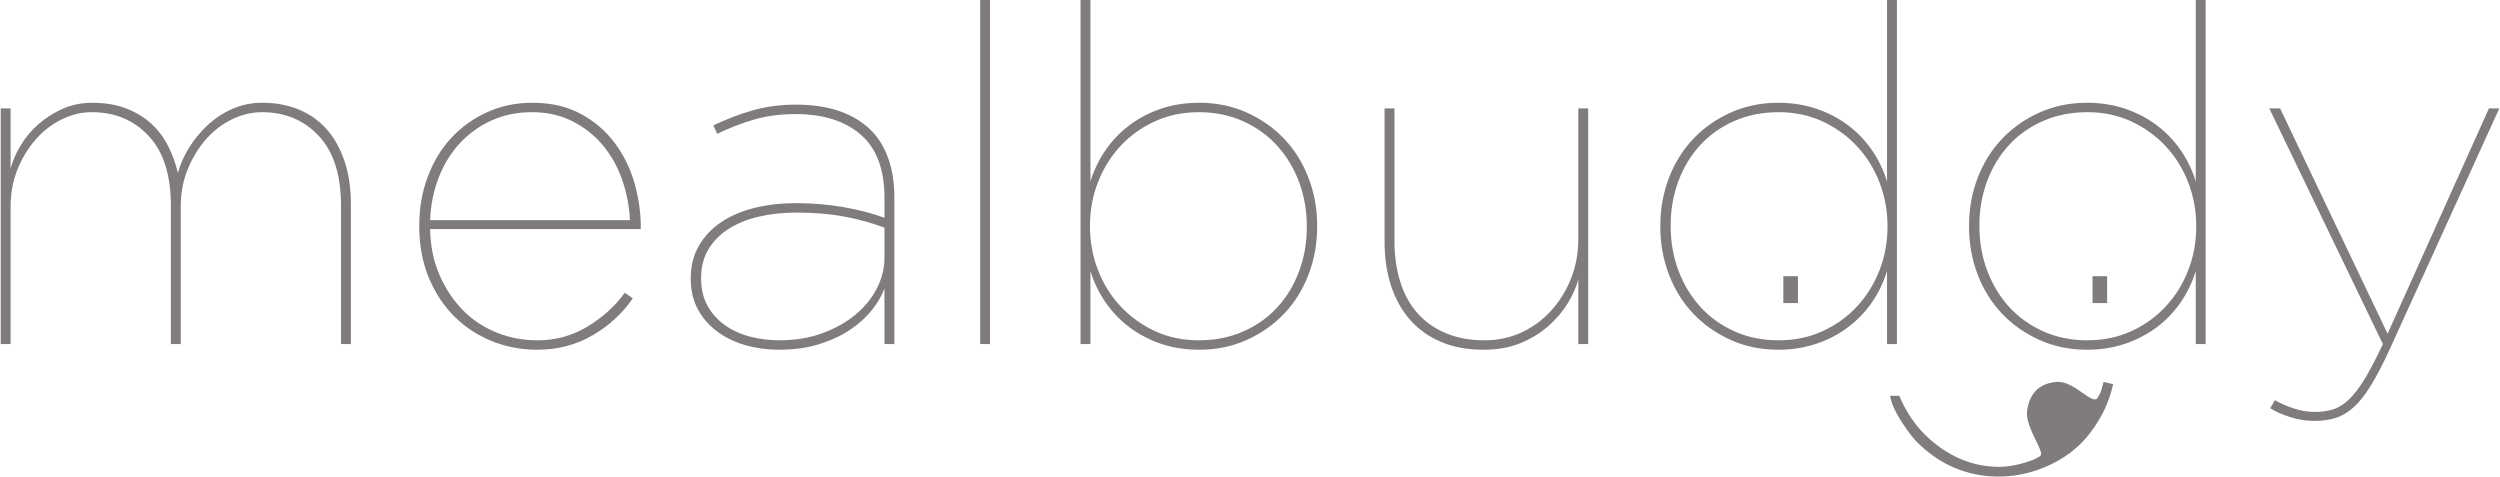
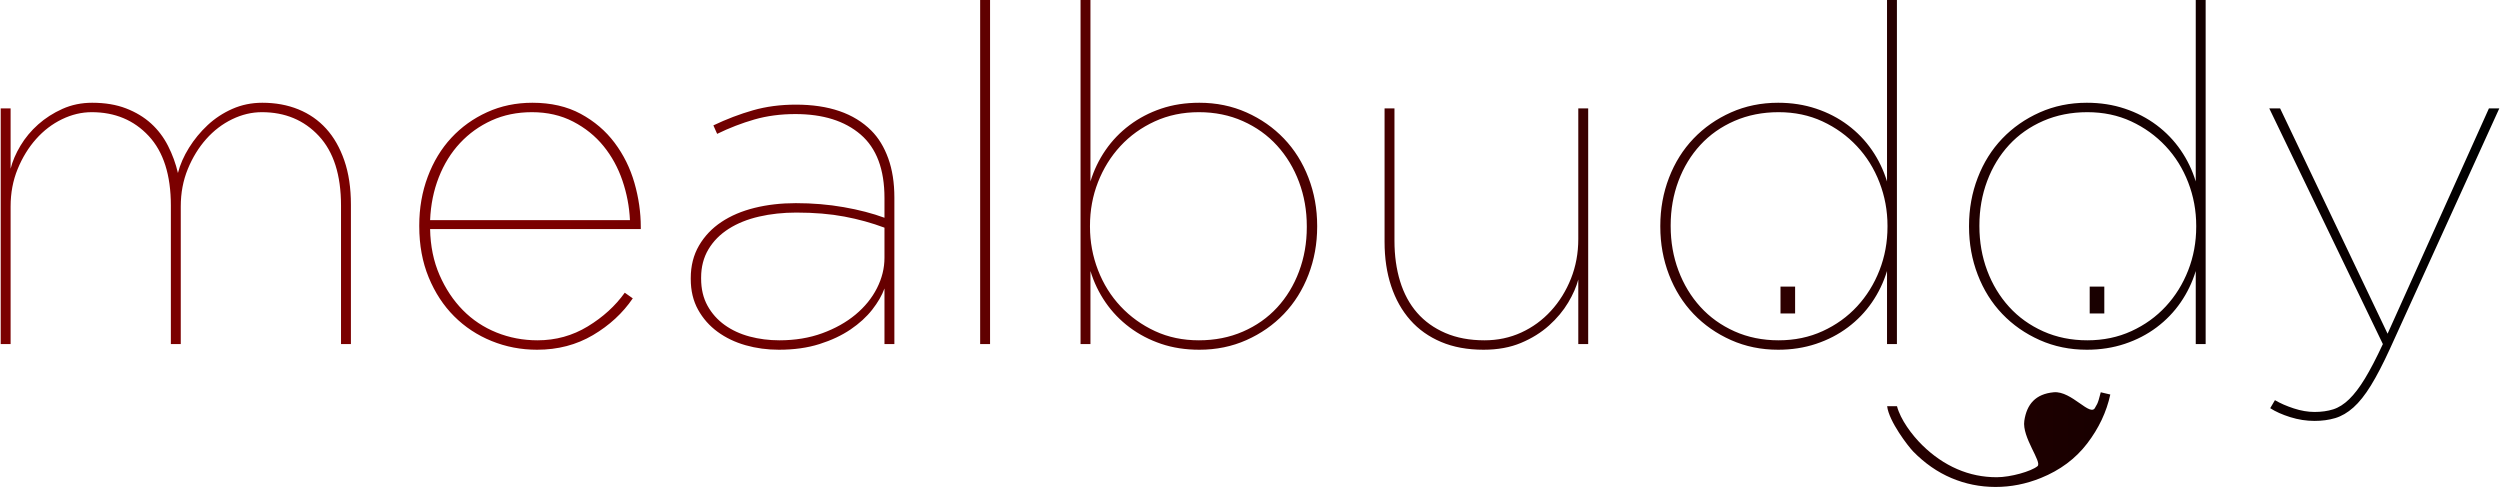
- <svg xmlns="http://www.w3.org/2000/svg" width="2652px" height="506px" viewBox="0 0 2652 506" version="1.1">
-   <defs />
+ <svg xmlns="http://www.w3.org/2000/svg" width="2652px" height="517px" viewBox="0 0 2652 517" version="1.1">
+   <defs>
+     <linearGradient x1="22.765%" y1="40.022%" x2="98.863%" y2="40.022%" id="linearGradient-1">
+       <stop stop-color="#7B0000" offset="0%" />
+       <stop stop-color="#000000" offset="100%" />
+     </linearGradient>
+   </defs>
  <g id="Page-1" stroke="none" stroke-width="1" fill="none" fill-rule="evenodd">
-     <path d="M0.75,115 L11.25,115 L11.25,179 C13.25,171 16.75,162.833 21.75,154.5 C26.75,146.167 33,138.667 40.5,132 C48,125.333 56.583,119.833 66.25,115.5 C75.917,111.167 86.417,109 97.75,109 C111.417,109 123.417,111 133.75,115 C144.083,119 152.917,124.333 160.25,131 C167.583,137.667 173.583,145.583 178.25,154.75 C182.917,163.917 186.417,173.5 188.75,183.5 C191.083,174.5 195,165.583 200.5,156.75 C206,147.917 212.583,139.917 220.25,132.75 C227.917,125.583 236.667,119.833 246.5,115.5 C256.333,111.167 266.917,109 278.25,109 C292.25,109 305,111.333 316.5,116 C328,120.667 337.833,127.5 346,136.5 C354.167,145.5 360.583,156.75 365.25,170.25 C369.917,183.75 372.25,199.333 372.25,217 L372.25,365 L361.75,365 L361.75,218 C361.75,185.667 353.917,161.083 338.25,144.25 C322.583,127.417 302.417,119 277.75,119 C267.083,119 256.583,121.5 246.25,126.5 C235.917,131.5 226.75,138.5 218.75,147.5 C210.75,156.5 204.25,167.083 199.25,179.25 C194.25,191.417 191.75,204.667 191.75,219 L191.75,365 L181.25,365 L181.25,218 C181.25,185.667 173.417,161.083 157.75,144.25 C142.083,127.417 121.917,119 97.25,119 C86.583,119 76.083,121.5 65.75,126.5 C55.417,131.5 46.25,138.5 38.25,147.5 C30.25,156.5 23.75,167.083 18.75,179.25 C13.75,191.417 11.25,204.667 11.25,219 L11.25,365 L0.75,365 L0.75,115 Z M668.25,233.5 C667.583,219.167 664.917,205.167 660.25,191.5 C655.583,177.833 648.917,165.667 640.25,155 C631.583,144.333 620.833,135.667 608,129 C595.167,122.333 580.583,119 564.25,119 C548.583,119 534.333,121.917 521.5,127.75 C508.667,133.583 497.5,141.583 488,151.75 C478.5,161.917 471,174 465.5,188 C460,202 456.917,217.167 456.25,233.5 L668.25,233.5 Z M569.75,371 C552.75,371 536.667,367.917 521.5,361.75 C506.333,355.583 493.083,346.833 481.75,335.5 C470.417,324.167 461.417,310.417 454.75,294.25 C448.083,278.083 444.75,260 444.75,240 L444.75,239 C444.75,220.667 447.75,203.5 453.75,187.5 C459.75,171.5 468.083,157.75 478.75,146.25 C489.417,134.75 502.083,125.667 516.75,119 C531.417,112.333 547.417,109 564.75,109 C584.417,109 601.5,112.917 616,120.75 C630.5,128.583 642.5,138.833 652,151.5 C661.5,164.167 668.5,178.333 673,194 C677.5,209.667 679.75,225.333 679.75,241 L679.75,243 L456.25,243 C456.583,261 459.917,277.25 466.25,291.75 C472.583,306.25 480.833,318.667 491,329 C501.167,339.333 513.083,347.25 526.75,352.75 C540.417,358.25 554.917,361 570.25,361 C589.583,361 607.333,356.083 623.5,346.25 C639.667,336.417 652.75,324.5 662.75,310.5 L671.25,316.5 C660.583,332.167 646.5,345.167 629,355.5 C611.5,365.833 591.75,371 569.75,371 Z M826.75,361 C843.417,361 858.583,358.5 872.25,353.5 C885.917,348.5 897.667,341.917 907.5,333.75 C917.333,325.583 924.917,316.25 930.25,305.75 C935.583,295.25 938.25,284.5 938.25,273.5 L938.25,241.5 C924.917,236.5 910.75,232.583 895.75,229.75 C880.75,226.917 863.75,225.5 844.75,225.5 C830.75,225.5 817.583,226.917 805.25,229.75 C792.917,232.583 782.167,236.917 773,242.75 C763.833,248.583 756.667,255.833 751.5,264.5 C746.333,273.167 743.75,283.167 743.75,294.5 L743.75,295.5 C743.75,306.5 746,316.083 750.5,324.25 C755,332.417 761.083,339.25 768.75,344.75 C776.417,350.25 785.25,354.333 795.25,357 C805.25,359.667 815.75,361 826.75,361 Z M826.25,371 C813.917,371 802.167,369.417 791,366.25 C779.833,363.083 769.917,358.333 761.25,352 C752.583,345.667 745.667,337.833 740.5,328.5 C735.333,319.167 732.75,308.333 732.75,296 L732.75,295 C732.75,282 735.667,270.5 741.5,260.5 C747.333,250.5 755.25,242.167 765.25,235.5 C775.25,228.833 787,223.833 800.5,220.5 C814,217.167 828.583,215.5 844.25,215.5 C861.917,215.5 878.833,216.917 895,219.75 C911.167,222.583 925.583,226.333 938.25,231 L938.25,210 C938.25,179.667 929.833,157.25 913,142.75 C896.167,128.25 873.083,121 843.75,121 C828.083,121 813.583,122.917 800.25,126.75 C786.917,130.583 773.75,135.667 760.75,142 L756.75,133 C770.75,126.333 784.75,121 798.75,117 C812.75,113 827.917,111 844.25,111 C879.25,111 905.917,120.167 924.25,138.5 C931.917,146.167 937.917,156 942.25,168 C946.583,180 948.75,193.833 948.75,209.5 L948.75,365 L938.25,365 L938.25,306 C935.583,313.333 931.25,320.833 925.25,328.5 C919.25,336.167 911.583,343.167 902.25,349.5 C892.917,355.833 881.917,361 869.25,365 C856.583,369 842.25,371 826.25,371 Z M1039.75,0 L1050.25,0 L1050.25,365 L1039.75,365 L1039.75,0 Z M1271.75,361 C1288.75,361 1304.333,357.917 1318.5,351.75 C1332.667,345.583 1344.75,337.083 1354.75,326.25 C1364.75,315.417 1372.5,302.667 1378,288 C1383.5,273.333 1386.25,257.667 1386.25,241 L1386.25,240 C1386.25,223.333 1383.5,207.667 1378,193 C1372.5,178.333 1364.75,165.5 1354.75,154.5 C1344.75,143.5 1332.667,134.833 1318.5,128.5 C1304.333,122.167 1288.75,119 1271.75,119 C1254.75,119 1239.167,122.25 1225,128.75 C1210.833,135.25 1198.667,144 1188.5,155 C1178.333,166 1170.417,178.75 1164.75,193.25 C1159.083,207.75 1156.25,223.167 1156.25,239.5 L1156.25,240.5 C1156.25,256.5 1159.083,271.833 1164.75,286.5 C1170.417,301.167 1178.417,314 1188.75,325 C1199.083,336 1211.25,344.75 1225.25,351.25 C1239.25,357.75 1254.75,361 1271.75,361 Z M1272.25,371 C1257.583,371 1244.083,368.917 1231.75,364.75 C1219.417,360.583 1208.25,354.75 1198.25,347.25 C1188.25,339.75 1179.75,330.917 1172.75,320.75 C1165.75,310.583 1160.417,299.5 1156.75,287.5 L1156.75,365 L1146.25,365 L1146.25,0 L1156.75,0 L1156.75,192.5 C1160.417,180.5 1165.75,169.417 1172.75,159.25 C1179.75,149.083 1188.25,140.25 1198.25,132.75 C1208.25,125.25 1219.417,119.417 1231.75,115.25 C1244.083,111.083 1257.583,109 1272.25,109 C1290.25,109 1306.917,112.417 1322.25,119.25 C1337.583,126.083 1350.833,135.333 1362,147 C1373.167,158.667 1381.833,172.5 1388,188.5 C1394.167,204.5 1397.25,221.5 1397.25,239.5 L1397.25,240.5 C1397.25,258.5 1394.167,275.5 1388,291.5 C1381.833,307.5 1373.167,321.333 1362,333 C1350.833,344.667 1337.583,353.917 1322.25,360.75 C1306.917,367.583 1290.25,371 1272.25,371 Z M1573.75,371 C1556.75,371 1541.75,368.25 1528.75,362.75 C1515.75,357.25 1504.833,349.5 1496,339.5 C1487.167,329.5 1480.417,317.5 1475.75,303.5 C1471.083,289.5 1468.75,273.833 1468.75,256.5 L1468.75,115 L1479.25,115 L1479.25,255.5 C1479.25,271.167 1481.25,285.5 1485.25,298.5 C1489.25,311.5 1495.25,322.583 1503.25,331.75 C1511.25,340.917 1521.25,348.083 1533.25,353.25 C1545.25,358.417 1559.083,361 1574.75,361 C1588.75,361 1601.75,358.25 1613.75,352.75 C1625.75,347.25 1636.25,339.583 1645.25,329.75 C1654.25,319.917 1661.333,308.5 1666.5,295.5 C1671.667,282.5 1674.25,268.5 1674.25,253.5 L1674.25,115 L1684.75,115 L1684.75,365 L1674.25,365 L1674.25,296.5 C1672.25,304.167 1668.667,312.333 1663.5,321 C1658.333,329.667 1651.583,337.75 1643.25,345.25 C1634.917,352.75 1625,358.917 1613.5,363.75 C1602,368.583 1588.75,371 1573.75,371 Z M1886.75,361 C1903.75,361 1919.333,357.75 1933.5,351.25 C1947.667,344.75 1959.833,336 1970,325 C1980.167,314 1988.083,301.25 1993.75,286.75 C1999.417,272.25 2002.25,256.833 2002.25,240.5 L2002.25,239.5 C2002.25,223.5 1999.417,208.167 1993.75,193.5 C1988.083,178.833 1980.083,166 1969.75,155 C1959.417,144 1947.25,135.25 1933.25,128.75 C1919.25,122.25 1903.75,119 1886.75,119 C1869.75,119 1854.167,122.083 1840,128.25 C1825.833,134.417 1813.75,142.917 1803.75,153.75 C1793.75,164.583 1786,177.333 1780.5,192 C1775,206.667 1772.25,222.333 1772.25,239 L1772.25,240 C1772.25,256.667 1775,272.333 1780.5,287 C1786,301.667 1793.75,314.5 1803.75,325.5 C1813.75,336.5 1825.833,345.167 1840,351.5 C1854.167,357.833 1869.75,361 1886.75,361 Z M1886.25,371 C1868.25,371 1851.583,367.583 1836.25,360.75 C1820.917,353.917 1807.667,344.667 1796.5,333 C1785.333,321.333 1776.667,307.5 1770.5,291.5 C1764.333,275.5 1761.25,258.5 1761.25,240.5 L1761.25,239.5 C1761.25,221.5 1764.333,204.5 1770.5,188.5 C1776.667,172.5 1785.333,158.667 1796.5,147 C1807.667,135.333 1820.917,126.083 1836.25,119.25 C1851.583,112.417 1868.25,109 1886.25,109 C1900.583,109 1914,111.083 1926.5,115.25 C1939,119.417 1950.25,125.25 1960.25,132.75 C1970.25,140.25 1978.75,149.083 1985.75,159.25 C1992.75,169.417 1998.083,180.5 2001.75,192.5 L2001.75,0 L2012.25,0 L2012.25,365 L2001.75,365 L2001.75,287.5 C1998.083,299.5 1992.75,310.583 1985.75,320.75 C1978.75,330.917 1970.25,339.75 1960.25,347.25 C1950.25,354.75 1939,360.583 1926.5,364.75 C1914,368.917 1900.583,371 1886.25,371 Z M2214.25,361 C2231.25,361 2246.833,357.75 2261,351.25 C2275.167,344.75 2287.333,336 2297.5,325 C2307.667,314 2315.583,301.25 2321.25,286.75 C2326.917,272.25 2329.75,256.833 2329.75,240.5 L2329.75,239.5 C2329.75,223.5 2326.917,208.167 2321.25,193.5 C2315.583,178.833 2307.583,166 2297.25,155 C2286.917,144 2274.75,135.25 2260.75,128.75 C2246.75,122.25 2231.25,119 2214.25,119 C2197.25,119 2181.667,122.083 2167.5,128.25 C2153.333,134.417 2141.25,142.917 2131.25,153.75 C2121.25,164.583 2113.5,177.333 2108,192 C2102.5,206.667 2099.75,222.333 2099.75,239 L2099.75,240 C2099.75,256.667 2102.5,272.333 2108,287 C2113.5,301.667 2121.25,314.5 2131.25,325.5 C2141.25,336.5 2153.333,345.167 2167.5,351.5 C2181.667,357.833 2197.25,361 2214.25,361 Z M2213.75,371 C2195.75,371 2179.083,367.583 2163.75,360.75 C2148.417,353.917 2135.167,344.667 2124,333 C2112.833,321.333 2104.167,307.5 2098,291.5 C2091.833,275.5 2088.75,258.5 2088.75,240.5 L2088.75,239.5 C2088.75,221.5 2091.833,204.5 2098,188.5 C2104.167,172.5 2112.833,158.667 2124,147 C2135.167,135.333 2148.417,126.083 2163.75,119.25 C2179.083,112.417 2195.75,109 2213.75,109 C2228.083,109 2241.5,111.083 2254,115.25 C2266.5,119.417 2277.75,125.25 2287.75,132.75 C2297.75,140.25 2306.25,149.083 2313.25,159.25 C2320.25,169.417 2325.583,180.5 2329.25,192.5 L2329.25,0 L2339.75,0 L2339.75,365 L2329.25,365 L2329.25,287.5 C2325.583,299.5 2320.25,310.583 2313.25,320.75 C2306.25,330.917 2297.75,339.75 2287.75,347.25 C2277.75,354.75 2266.5,360.583 2254,364.75 C2241.5,368.917 2228.083,371 2213.75,371 Z M2455.25,446.5 C2446.583,446.5 2438,445.167 2429.5,442.5 C2421,439.833 2413.917,436.667 2408.25,433 L2413.25,424.5 C2418.917,427.833 2425.583,430.75 2433.25,433.25 C2440.917,435.75 2448.25,437 2455.25,437 C2462.583,437 2469.167,436.083 2475,434.25 C2480.833,432.417 2486.5,428.833 2492,423.5 C2497.5,418.167 2503.083,410.833 2508.75,401.5 C2514.417,392.167 2520.75,380 2527.75,365 L2407.25,115 L2418.75,115 L2532.75,354 L2640.25,115 L2651.25,115 L2535.25,370 C2527.917,386 2521.167,399 2515,409 C2508.833,419 2502.667,426.75 2496.5,432.25 C2490.333,437.75 2483.917,441.5 2477.25,443.5 C2470.583,445.5 2463.25,446.5 2455.25,446.5 Z M2167.923,496.057 C2152.16,502.426 2136.093,505.592 2119.721,505.556 C2103.348,505.519 2087.785,502.37 2073.032,496.108 C2058.278,489.845 2044.783,480.468 2032.545,467.976 C2027.299,462.62 2006.9,435.947 2005.078,419.896 L2014.737,419.896 C2021.79,436.46 2030.967,450.278 2042.271,461.35 C2053.575,472.421 2065.876,480.843 2079.173,486.616 C2092.471,492.388 2106.485,495.264 2121.217,495.244 C2135.949,495.224 2157.717,489.03 2164.367,483.528 C2169.589,479.207 2147.763,453.025 2150.381,435.395 C2152.998,417.765 2162.329,406.941 2181.559,405.124 C2200.789,403.307 2220.855,432.469 2225.707,421.015 C2226.691,418.692 2228.07,419.316 2231.487,405.124 L2241.616,407.503 C2237.594,426.025 2229.407,443.354 2217.052,459.49 C2204.697,475.627 2188.321,487.816 2167.923,496.057 Z M1891.75,293 L1907.25,293 L1907.25,321.5 L1891.75,321.5 L1891.75,293 Z M2219.75,293 L2235.25,293 L2235.25,321.5 L2219.75,321.5 L2219.75,293 Z" id="mealbuddy" fill="#817C7C" />
+     <path d="M0.75,115 L11.25,115 L11.25,179 C13.25,171 16.75,162.833 21.75,154.5 C26.75,146.167 33,138.667 40.5,132 C48,125.333 56.583,119.833 66.25,115.5 C75.917,111.167 86.417,109 97.75,109 C111.417,109 123.417,111 133.75,115 C144.083,119 152.917,124.333 160.25,131 C167.583,137.667 173.583,145.583 178.25,154.75 C182.917,163.917 186.417,173.5 188.75,183.5 C191.083,174.5 195,165.583 200.5,156.75 C206,147.917 212.583,139.917 220.25,132.75 C227.917,125.583 236.667,119.833 246.5,115.5 C256.333,111.167 266.917,109 278.25,109 C292.25,109 305,111.333 316.5,116 C328,120.667 337.833,127.5 346,136.5 C354.167,145.5 360.583,156.75 365.25,170.25 C369.917,183.75 372.25,199.333 372.25,217 L372.25,365 L361.75,365 L361.75,218 C361.75,185.667 353.917,161.083 338.25,144.25 C322.583,127.417 302.417,119 277.75,119 C267.083,119 256.583,121.5 246.25,126.5 C235.917,131.5 226.75,138.5 218.75,147.5 C210.75,156.5 204.25,167.083 199.25,179.25 C194.25,191.417 191.75,204.667 191.75,219 L191.75,365 L181.25,365 L181.25,218 C181.25,185.667 173.417,161.083 157.75,144.25 C142.083,127.417 121.917,119 97.25,119 C86.583,119 76.083,121.5 65.75,126.5 C55.417,131.5 46.25,138.5 38.25,147.5 C30.25,156.5 23.75,167.083 18.75,179.25 C13.75,191.417 11.25,204.667 11.25,219 L11.25,365 L0.75,365 L0.75,115 Z M668.25,233.5 C667.583,219.167 664.917,205.167 660.25,191.5 C655.583,177.833 648.917,165.667 640.25,155 C631.583,144.333 620.833,135.667 608,129 C595.167,122.333 580.583,119 564.25,119 C548.583,119 534.333,121.917 521.5,127.75 C508.667,133.583 497.5,141.583 488,151.75 C478.5,161.917 471,174 465.5,188 C460,202 456.917,217.167 456.25,233.5 L668.25,233.5 Z M569.75,371 C552.75,371 536.667,367.917 521.5,361.75 C506.333,355.583 493.083,346.833 481.75,335.5 C470.417,324.167 461.417,310.417 454.75,294.25 C448.083,278.083 444.75,260 444.75,240 L444.75,239 C444.75,220.667 447.75,203.5 453.75,187.5 C459.75,171.5 468.083,157.75 478.75,146.25 C489.417,134.75 502.083,125.667 516.75,119 C531.417,112.333 547.417,109 564.75,109 C584.417,109 601.5,112.917 616,120.75 C630.5,128.583 642.5,138.833 652,151.5 C661.5,164.167 668.5,178.333 673,194 C677.5,209.667 679.75,225.333 679.75,241 L679.75,243 L456.25,243 C456.583,261 459.917,277.25 466.25,291.75 C472.583,306.25 480.833,318.667 491,329 C501.167,339.333 513.083,347.25 526.75,352.75 C540.417,358.25 554.917,361 570.25,361 C589.583,361 607.333,356.083 623.5,346.25 C639.667,336.417 652.75,324.5 662.75,310.5 L671.25,316.5 C660.583,332.167 646.5,345.167 629,355.5 C611.5,365.833 591.75,371 569.75,371 Z M826.75,361 C843.417,361 858.583,358.5 872.25,353.5 C885.917,348.5 897.667,341.917 907.5,333.75 C917.333,325.583 924.917,316.25 930.25,305.75 C935.583,295.25 938.25,284.5 938.25,273.5 L938.25,241.5 C924.917,236.5 910.75,232.583 895.75,229.75 C880.75,226.917 863.75,225.5 844.75,225.5 C830.75,225.5 817.583,226.917 805.25,229.75 C792.917,232.583 782.167,236.917 773,242.75 C763.833,248.583 756.667,255.833 751.5,264.5 C746.333,273.167 743.75,283.167 743.75,294.5 L743.75,295.5 C743.75,306.5 746,316.083 750.5,324.25 C755,332.417 761.083,339.25 768.75,344.75 C776.417,350.25 785.25,354.333 795.25,357 C805.25,359.667 815.75,361 826.75,361 Z M826.25,371 C813.917,371 802.167,369.417 791,366.25 C779.833,363.083 769.917,358.333 761.25,352 C752.583,345.667 745.667,337.833 740.5,328.5 C735.333,319.167 732.75,308.333 732.75,296 L732.75,295 C732.75,282 735.667,270.5 741.5,260.5 C747.333,250.5 755.25,242.167 765.25,235.5 C775.25,228.833 787,223.833 800.5,220.5 C814,217.167 828.583,215.5 844.25,215.5 C861.917,215.5 878.833,216.917 895,219.75 C911.167,222.583 925.583,226.333 938.25,231 L938.25,210 C938.25,179.667 929.833,157.25 913,142.75 C896.167,128.25 873.083,121 843.75,121 C828.083,121 813.583,122.917 800.25,126.75 C786.917,130.583 773.75,135.667 760.75,142 L756.75,133 C770.75,126.333 784.75,121 798.75,117 C812.75,113 827.917,111 844.25,111 C879.25,111 905.917,120.167 924.25,138.5 C931.917,146.167 937.917,156 942.25,168 C946.583,180 948.75,193.833 948.75,209.5 L948.75,365 L938.25,365 L938.25,306 C935.583,313.333 931.25,320.833 925.25,328.5 C919.25,336.167 911.583,343.167 902.25,349.5 C892.917,355.833 881.917,361 869.25,365 C856.583,369 842.25,371 826.25,371 Z M1039.75,0 L1050.25,0 L1050.25,365 L1039.75,365 L1039.75,0 Z M1271.75,361 C1288.75,361 1304.333,357.917 1318.5,351.75 C1332.667,345.583 1344.75,337.083 1354.75,326.25 C1364.75,315.417 1372.5,302.667 1378,288 C1383.5,273.333 1386.25,257.667 1386.25,241 L1386.25,240 C1386.25,223.333 1383.5,207.667 1378,193 C1372.5,178.333 1364.75,165.5 1354.75,154.5 C1344.75,143.5 1332.667,134.833 1318.5,128.5 C1304.333,122.167 1288.75,119 1271.75,119 C1254.75,119 1239.167,122.25 1225,128.75 C1210.833,135.25 1198.667,144 1188.5,155 C1178.333,166 1170.417,178.75 1164.75,193.25 C1159.083,207.75 1156.25,223.167 1156.25,239.5 L1156.25,240.5 C1156.25,256.5 1159.083,271.833 1164.75,286.5 C1170.417,301.167 1178.417,314 1188.75,325 C1199.083,336 1211.25,344.75 1225.25,351.25 C1239.25,357.75 1254.75,361 1271.75,361 Z M1272.25,371 C1257.583,371 1244.083,368.917 1231.75,364.75 C1219.417,360.583 1208.25,354.75 1198.25,347.25 C1188.25,339.75 1179.75,330.917 1172.75,320.75 C1165.75,310.583 1160.417,299.5 1156.75,287.5 L1156.75,365 L1146.25,365 L1146.25,0 L1156.75,0 L1156.75,192.5 C1160.417,180.5 1165.75,169.417 1172.75,159.25 C1179.75,149.083 1188.25,140.25 1198.25,132.75 C1208.25,125.25 1219.417,119.417 1231.75,115.25 C1244.083,111.083 1257.583,109 1272.25,109 C1290.25,109 1306.917,112.417 1322.25,119.25 C1337.583,126.083 1350.833,135.333 1362,147 C1373.167,158.667 1381.833,172.5 1388,188.5 C1394.167,204.5 1397.25,221.5 1397.25,239.5 L1397.25,240.5 C1397.25,258.5 1394.167,275.5 1388,291.5 C1381.833,307.5 1373.167,321.333 1362,333 C1350.833,344.667 1337.583,353.917 1322.25,360.75 C1306.917,367.583 1290.25,371 1272.25,371 Z M1573.75,371 C1556.75,371 1541.75,368.25 1528.75,362.75 C1515.75,357.25 1504.833,349.5 1496,339.5 C1487.167,329.5 1480.417,317.5 1475.75,303.5 C1471.083,289.5 1468.75,273.833 1468.75,256.5 L1468.75,115 L1479.25,115 L1479.25,255.5 C1479.25,271.167 1481.25,285.5 1485.25,298.5 C1489.25,311.5 1495.25,322.583 1503.25,331.75 C1511.25,340.917 1521.25,348.083 1533.25,353.25 C1545.25,358.417 1559.083,361 1574.75,361 C1588.75,361 1601.75,358.25 1613.75,352.75 C1625.75,347.25 1636.25,339.583 1645.25,329.75 C1654.25,319.917 1661.333,308.5 1666.5,295.5 C1671.667,282.5 1674.25,268.5 1674.25,253.5 L1674.25,115 L1684.75,115 L1684.75,365 L1674.25,365 L1674.25,296.5 C1672.25,304.167 1668.667,312.333 1663.5,321 C1658.333,329.667 1651.583,337.75 1643.25,345.25 C1634.917,352.75 1625,358.917 1613.5,363.75 C1602,368.583 1588.75,371 1573.75,371 Z M1886.75,361 C1903.75,361 1919.333,357.75 1933.5,351.25 C1947.667,344.75 1959.833,336 1970,325 C1980.167,314 1988.083,301.25 1993.75,286.75 C1999.417,272.25 2002.25,256.833 2002.25,240.5 L2002.25,239.5 C2002.25,223.5 1999.417,208.167 1993.75,193.5 C1988.083,178.833 1980.083,166 1969.75,155 C1959.417,144 1947.25,135.25 1933.25,128.75 C1919.25,122.25 1903.75,119 1886.75,119 C1869.75,119 1854.167,122.083 1840,128.25 C1825.833,134.417 1813.75,142.917 1803.75,153.75 C1793.75,164.583 1786,177.333 1780.5,192 C1775,206.667 1772.25,222.333 1772.25,239 L1772.25,240 C1772.25,256.667 1775,272.333 1780.5,287 C1786,301.667 1793.75,314.5 1803.75,325.5 C1813.75,336.5 1825.833,345.167 1840,351.5 C1854.167,357.833 1869.75,361 1886.75,361 Z M1886.25,371 C1868.25,371 1851.583,367.583 1836.25,360.75 C1820.917,353.917 1807.667,344.667 1796.5,333 C1785.333,321.333 1776.667,307.5 1770.5,291.5 C1764.333,275.5 1761.25,258.5 1761.25,240.5 L1761.25,239.5 C1761.25,221.5 1764.333,204.5 1770.5,188.5 C1776.667,172.5 1785.333,158.667 1796.5,147 C1807.667,135.333 1820.917,126.083 1836.25,119.25 C1851.583,112.417 1868.25,109 1886.25,109 C1900.583,109 1914,111.083 1926.5,115.25 C1939,119.417 1950.25,125.25 1960.25,132.75 C1970.25,140.25 1978.75,149.083 1985.75,159.25 C1992.75,169.417 1998.083,180.5 2001.75,192.5 L2001.75,0 L2012.25,0 L2012.25,365 L2001.75,365 L2001.75,287.5 C1998.083,299.5 1992.75,310.583 1985.75,320.75 C1978.75,330.917 1970.25,339.75 1960.25,347.25 C1950.25,354.75 1939,360.583 1926.5,364.75 C1914,368.917 1900.583,371 1886.25,371 Z M2214.25,361 C2231.25,361 2246.833,357.75 2261,351.25 C2275.167,344.75 2287.333,336 2297.5,325 C2307.667,314 2315.583,301.25 2321.25,286.75 C2326.917,272.25 2329.75,256.833 2329.75,240.5 L2329.75,239.5 C2329.75,223.5 2326.917,208.167 2321.25,193.5 C2315.583,178.833 2307.583,166 2297.25,155 C2286.917,144 2274.75,135.25 2260.75,128.75 C2246.75,122.25 2231.25,119 2214.25,119 C2197.25,119 2181.667,122.083 2167.5,128.25 C2153.333,134.417 2141.25,142.917 2131.25,153.75 C2121.25,164.583 2113.5,177.333 2108,192 C2102.5,206.667 2099.75,222.333 2099.75,239 L2099.75,240 C2099.75,256.667 2102.5,272.333 2108,287 C2113.5,301.667 2121.25,314.5 2131.25,325.5 C2141.25,336.5 2153.333,345.167 2167.5,351.5 C2181.667,357.833 2197.25,361 2214.25,361 Z M2213.75,371 C2195.75,371 2179.083,367.583 2163.75,360.75 C2148.417,353.917 2135.167,344.667 2124,333 C2112.833,321.333 2104.167,307.5 2098,291.5 C2091.833,275.5 2088.75,258.5 2088.75,240.5 L2088.75,239.5 C2088.75,221.5 2091.833,204.5 2098,188.5 C2104.167,172.5 2112.833,158.667 2124,147 C2135.167,135.333 2148.417,126.083 2163.75,119.25 C2179.083,112.417 2195.75,109 2213.75,109 C2228.083,109 2241.5,111.083 2254,115.25 C2266.5,119.417 2277.75,125.25 2287.75,132.75 C2297.75,140.25 2306.25,149.083 2313.25,159.25 C2320.25,169.417 2325.583,180.5 2329.25,192.5 L2329.25,0 L2339.75,0 L2339.75,365 L2329.25,365 L2329.25,287.5 C2325.583,299.5 2320.25,310.583 2313.25,320.75 C2306.25,330.917 2297.75,339.75 2287.75,347.25 C2277.75,354.75 2266.5,360.583 2254,364.75 C2241.5,368.917 2228.083,371 2213.75,371 Z M2455.25,446.5 C2446.583,446.5 2438,445.167 2429.5,442.5 C2421,439.833 2413.917,436.667 2408.25,433 L2413.25,424.5 C2418.917,427.833 2425.583,430.75 2433.25,433.25 C2440.917,435.75 2448.25,437 2455.25,437 C2462.583,437 2469.167,436.083 2475,434.25 C2480.833,432.417 2486.5,428.833 2492,423.5 C2497.5,418.167 2503.083,410.833 2508.75,401.5 C2514.417,392.167 2520.75,380 2527.75,365 L2407.25,115 L2418.75,115 L2532.75,354 L2640.25,115 L2651.25,115 L2535.25,370 C2527.917,386 2521.167,399 2515,409 C2508.833,419 2502.667,426.75 2496.5,432.25 C2490.333,437.75 2483.917,441.5 2477.25,443.5 C2470.583,445.5 2463.25,446.5 2455.25,446.5 Z M2164.923,507.057 C2149.16,513.426 2133.093,516.592 2116.721,516.556 C2100.348,516.519 2084.785,513.37 2070.032,507.108 C2055.278,500.845 2041.783,491.468 2029.545,478.976 C2024.299,473.62 2003.711,446.947 2001.888,430.896 L2012.326,430.896 C2016.027,444.984 2027.967,461.278 2039.271,472.35 C2050.575,483.421 2062.876,491.843 2076.173,497.616 C2089.471,503.388 2103.485,506.264 2118.217,506.244 C2132.949,506.224 2154.717,500.03 2161.367,494.528 C2166.589,490.207 2144.763,464.025 2147.381,446.395 C2149.998,428.765 2159.329,417.941 2178.559,416.124 C2197.789,414.307 2217.855,443.469 2222.707,432.015 C2223.691,429.692 2225.07,430.316 2228.487,416.124 L2238.616,418.503 C2234.594,437.025 2226.407,454.354 2214.052,470.49 C2201.697,486.627 2185.321,498.816 2164.923,507.057 Z M1888.75,304 L1904.25,304 L1904.25,332.5 L1888.75,332.5 L1888.75,304 Z M2216.75,304 L2232.25,304 L2232.25,332.5 L2216.75,332.5 L2216.75,304 Z" id="mealbuddy" fill="url(#linearGradient-1)" />
  </g>
</svg>
